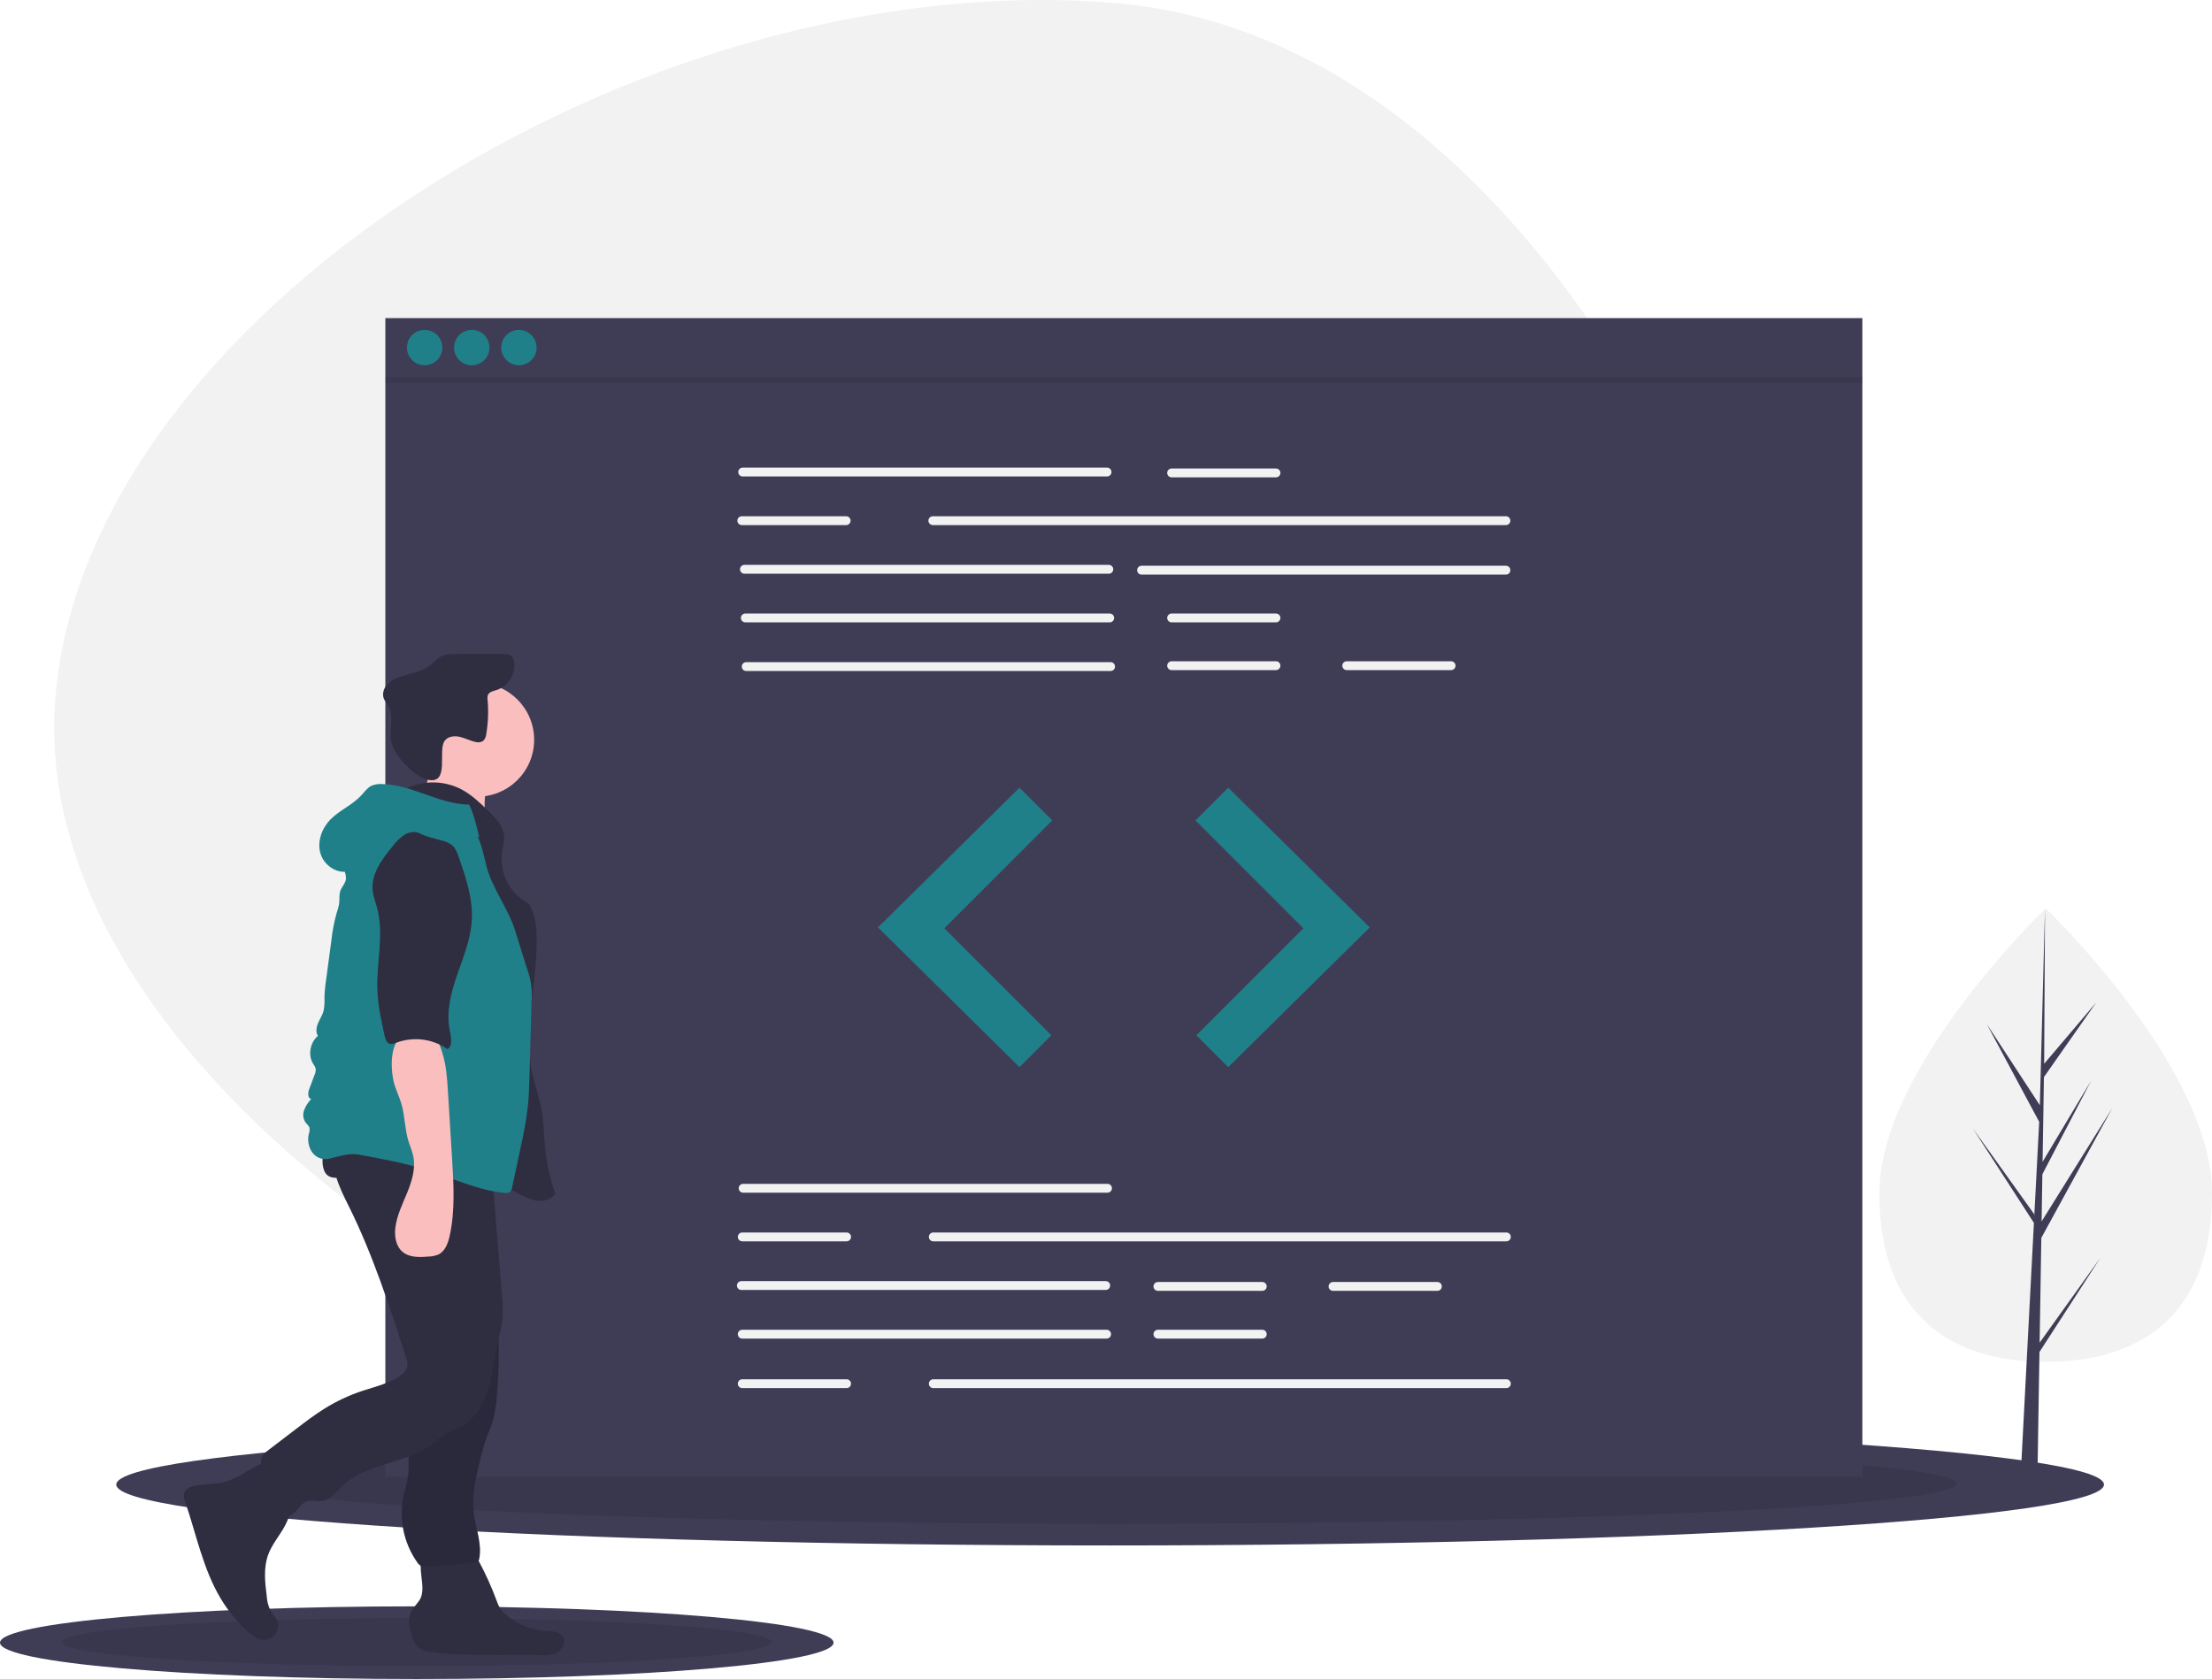
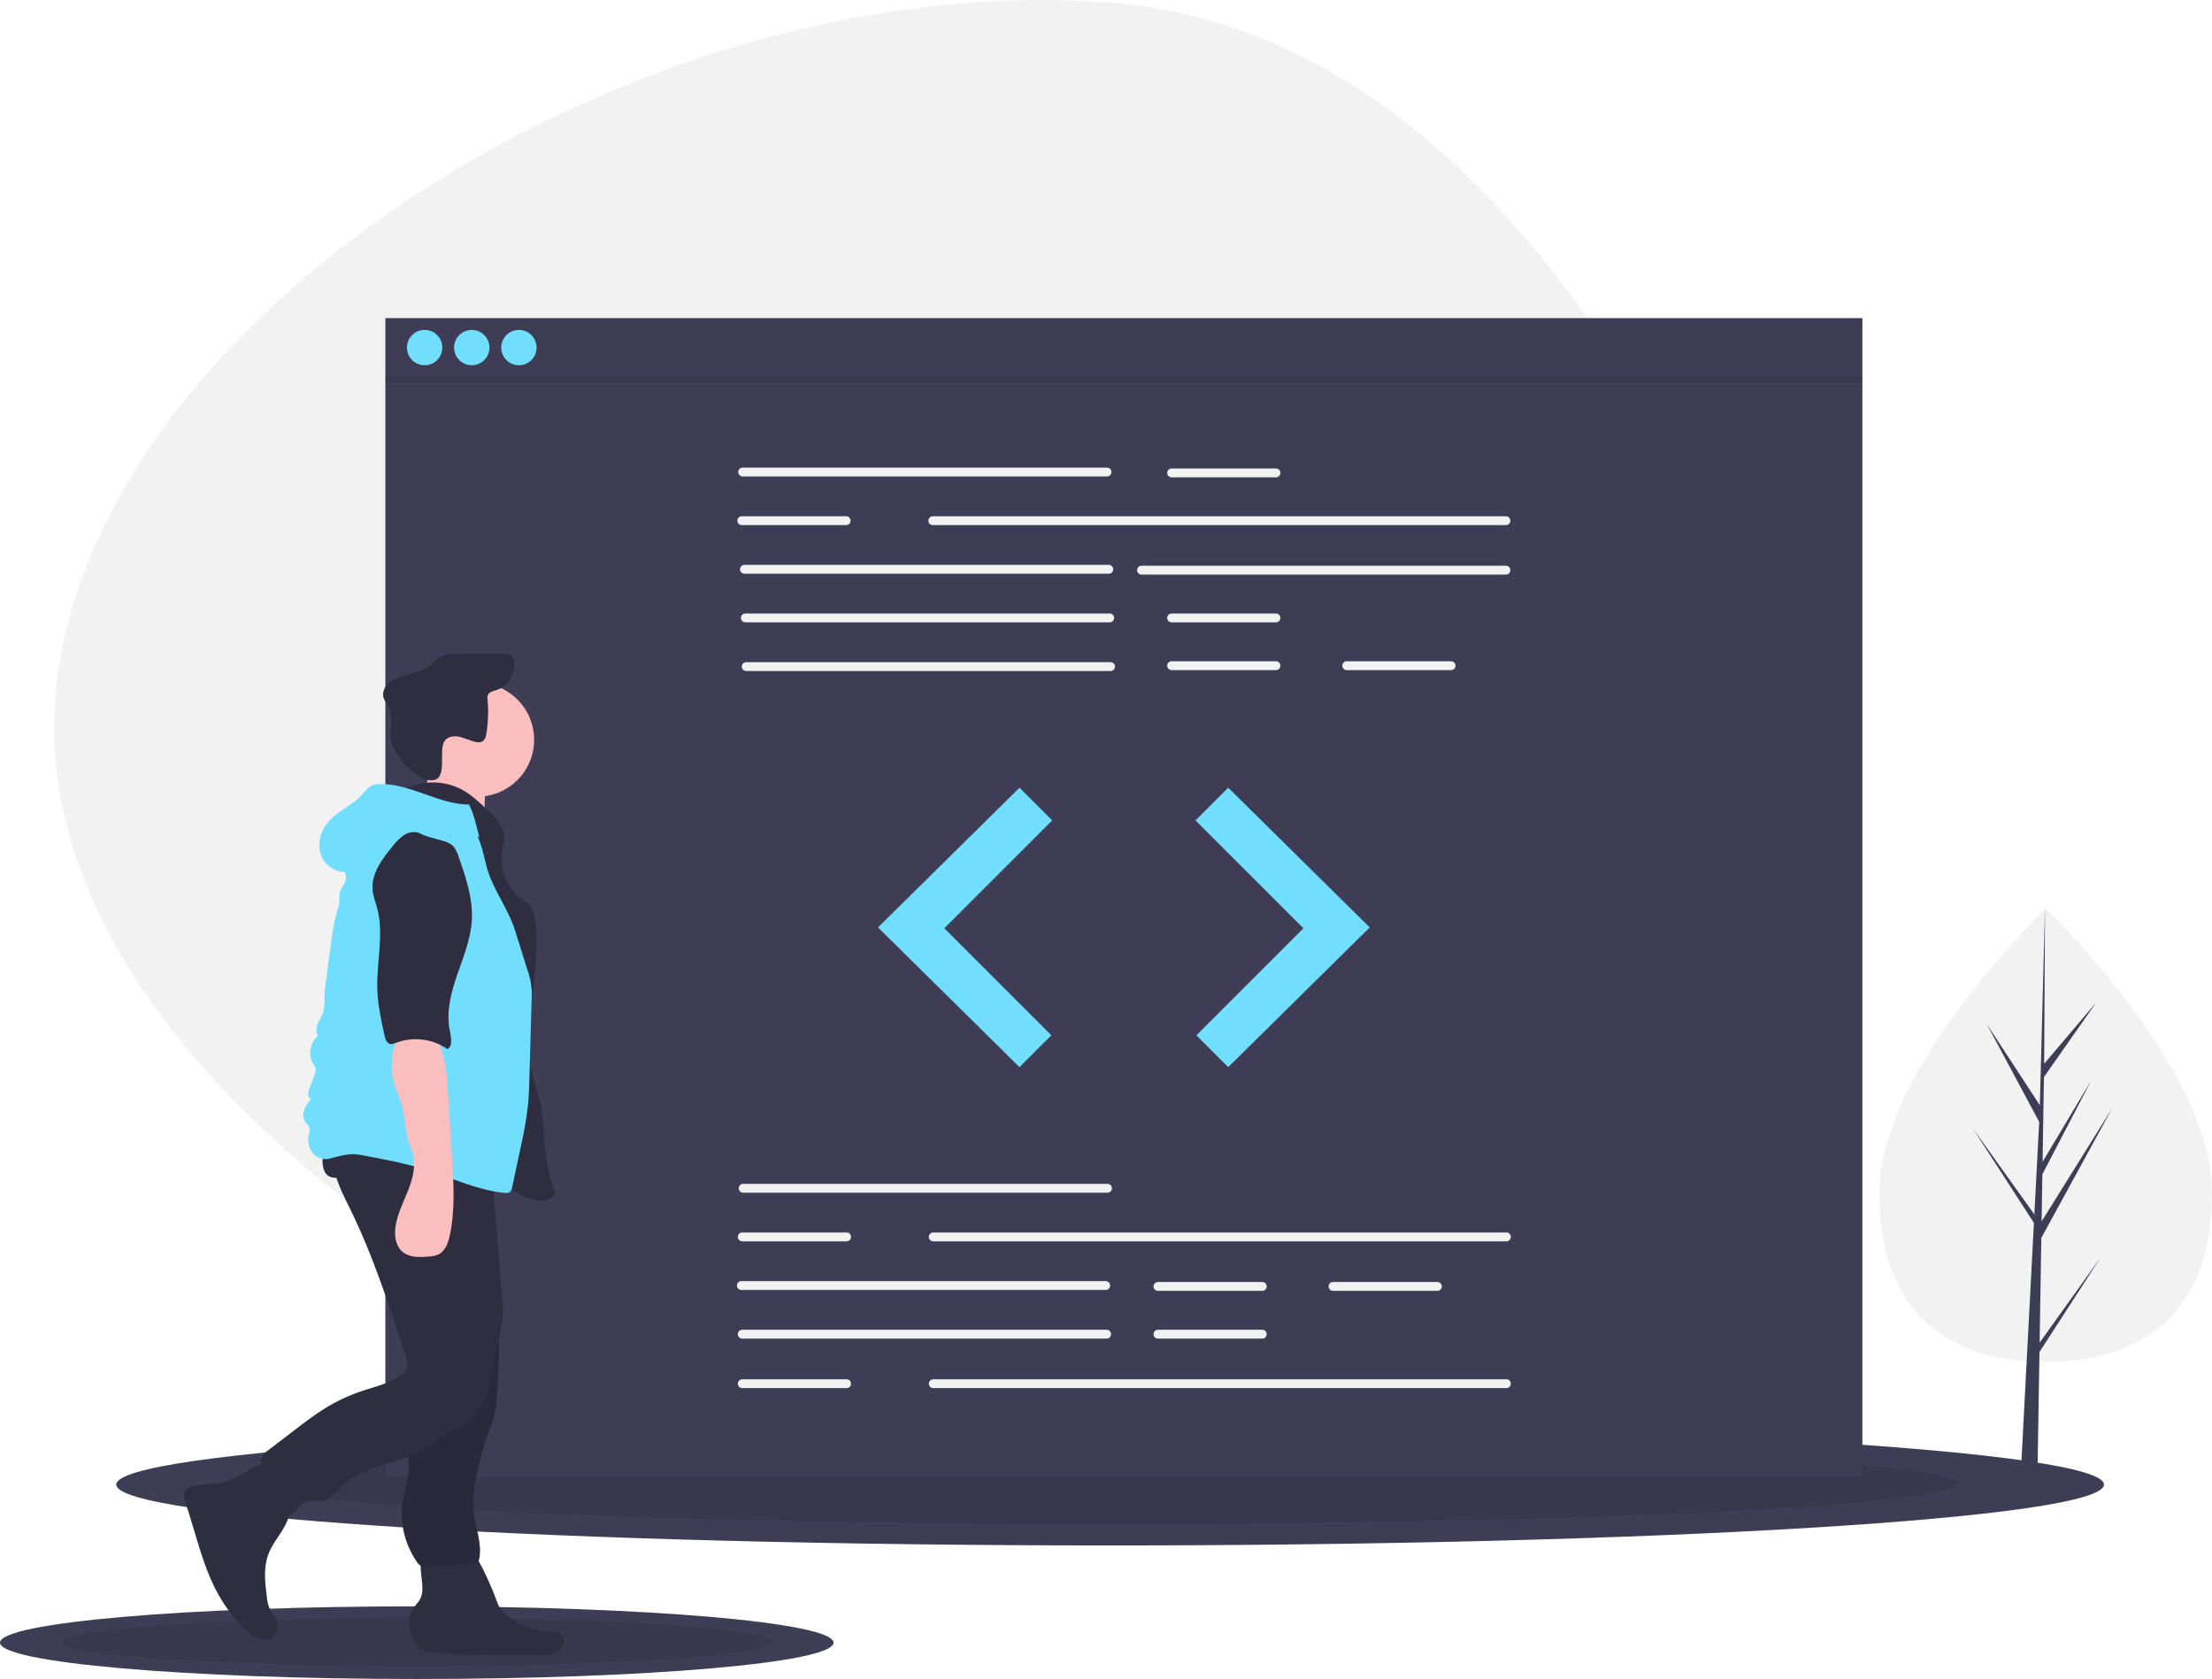
<svg xmlns="http://www.w3.org/2000/svg" id="a594ac37-6d44-4297-8862-1cbd9c01c0b7" data-name="Layer 1" width="1126.194" height="855" viewBox="0 0 1126.194 855">
  <path d="M581.768,778.438C339.369,759.991,50.297,572.172,65.014,378.781S359.7,5.358,602.099,23.805,984.031,403.667,969.314,597.058,824.166,796.885,581.768,778.438Z" transform="translate(-36.90323 -22.5)" fill="#f2f2f2" />
  <ellipse cx="565.194" cy="756" rx="506" ry="31" fill="#3f3d56" />
  <ellipse cx="565.194" cy="755.5" rx="431" ry="20.5" opacity="0.1" />
  <ellipse cx="212.194" cy="836.5" rx="212.194" ry="18.5" fill="#3f3d56" />
  <ellipse cx="212.194" cy="836.202" rx="180.742" ry="12.234" opacity="0.1" />
  <rect x="196.194" y="162" width="752" height="590" fill="#3f3d56" />
  <path d="M600.541,265.129H415.024a2.251,2.251,0,1,1,0-4.503H600.541a2.251,2.251,0,0,1,0,4.503Z" transform="translate(-36.90323 -22.5)" fill="#f2f2f2" />
  <path d="M803.62,289.895H511.835a2.251,2.251,0,0,1,0-4.503H803.62a2.251,2.251,0,1,1,0,4.503Z" transform="translate(-36.90323 -22.5)" fill="#f2f2f2" />
  <path d="M601.442,314.661H415.924a2.251,2.251,0,1,1,0-4.503H601.442a2.251,2.251,0,1,1,0,4.503Z" transform="translate(-36.90323 -22.5)" fill="#f2f2f2" />
  <path d="M803.62,315.111H618.102a2.251,2.251,0,0,1,0-4.503H803.62a2.251,2.251,0,1,1,0,4.503Z" transform="translate(-36.90323 -22.5)" fill="#f2f2f2" />
  <path d="M601.892,339.426H416.374a2.251,2.251,0,0,1,0-4.503H601.892a2.251,2.251,0,1,1,0,4.503Z" transform="translate(-36.90323 -22.5)" fill="#f2f2f2" />
  <path d="M602.342,364.192H416.825a2.251,2.251,0,0,1,0-4.503H602.342a2.251,2.251,0,1,1,0,4.503Z" transform="translate(-36.90323 -22.5)" fill="#f2f2f2" />
  <path d="M686.546,265.579H633.412a2.251,2.251,0,0,1,0-4.503h53.134a2.251,2.251,0,1,1,0,4.503Z" transform="translate(-36.90323 -22.5)" fill="#f2f2f2" />
  <path d="M686.546,339.426H633.412a2.251,2.251,0,0,1,0-4.503h53.134a2.251,2.251,0,1,1,0,4.503Z" transform="translate(-36.90323 -22.5)" fill="#f2f2f2" />
  <path d="M686.546,363.742H633.412a2.251,2.251,0,1,1,0-4.503h53.134a2.251,2.251,0,1,1,0,4.503Z" transform="translate(-36.90323 -22.5)" fill="#f2f2f2" />
  <path d="M775.702,363.742H722.569a2.251,2.251,0,0,1,0-4.503h53.134a2.251,2.251,0,1,1,0,4.503Z" transform="translate(-36.90323 -22.5)" fill="#f2f2f2" />
  <path d="M467.707,289.895H414.573a2.251,2.251,0,0,1,0-4.503h53.134a2.251,2.251,0,0,1,0,4.503Z" transform="translate(-36.90323 -22.5)" fill="#f2f2f2" />
  <path d="M600.766,629.861H415.249a2.251,2.251,0,0,1,0-4.503H600.766a2.251,2.251,0,0,1,0,4.503Z" transform="translate(-36.90323 -22.5)" fill="#f2f2f2" />
  <path d="M599.866,679.392H414.348a2.251,2.251,0,1,1,0-4.503H599.866a2.251,2.251,0,0,1,0,4.503Z" transform="translate(-36.90323 -22.5)" fill="#f2f2f2" />
  <path d="M600.316,704.158H414.798a2.251,2.251,0,1,1,0-4.503H600.316a2.251,2.251,0,1,1,0,4.503Z" transform="translate(-36.90323 -22.5)" fill="#f2f2f2" />
  <path d="M679.566,679.842H626.433a2.251,2.251,0,0,1,0-4.503h53.134a2.251,2.251,0,0,1,0,4.503Z" transform="translate(-36.90323 -22.5)" fill="#f2f2f2" />
  <path d="M679.566,704.158H626.433a2.251,2.251,0,0,1,0-4.503h53.134a2.251,2.251,0,1,1,0,4.503Z" transform="translate(-36.90323 -22.5)" fill="#f2f2f2" />
  <path d="M768.723,679.842H715.589a2.251,2.251,0,1,1,0-4.503h53.134a2.251,2.251,0,0,1,0,4.503Z" transform="translate(-36.90323 -22.5)" fill="#f2f2f2" />
  <path d="M803.845,654.626H512.06a2.251,2.251,0,0,1,0-4.503H803.845a2.251,2.251,0,0,1,0,4.503Z" transform="translate(-36.90323 -22.5)" fill="#f2f2f2" />
  <path d="M467.932,654.626H414.798a2.251,2.251,0,0,1,0-4.503H467.932a2.251,2.251,0,0,1,0,4.503Z" transform="translate(-36.90323 -22.5)" fill="#f2f2f2" />
  <path d="M803.845,729.374H512.06a2.251,2.251,0,1,1,0-4.503H803.845a2.251,2.251,0,0,1,0,4.503Z" transform="translate(-36.90323 -22.5)" fill="#f2f2f2" />
  <path d="M467.932,729.374H414.798a2.251,2.251,0,1,1,0-4.503H467.932a2.251,2.251,0,1,1,0,4.503Z" transform="translate(-36.90323 -22.5)" fill="#f2f2f2" />
-   <polygon points="519.06 401.13 447.014 472.275 519.06 543.42 535.27 527.21 480.786 472.725 535.72 417.79 519.06 401.13" fill="#208089" />
-   <polygon points="625.327 401.13 697.373 472.275 625.327 543.42 609.117 527.21 663.602 472.725 608.667 417.79 625.327 401.13" fill="#208089" />
-   <circle cx="216.194" cy="177" r="9" fill="#208089" />
-   <circle cx="240.194" cy="177" r="9" fill="#208089" />
-   <circle cx="264.194" cy="177" r="9" fill="#208089" />
+   <polygon points="519.06 401.13 447.014 472.275 519.06 543.42 535.27 527.21 480.786 472.725 535.72 417.79 519.06 401.13" fill="#70defc" />
+   <polygon points="625.327 401.13 697.373 472.275 625.327 543.42 609.117 527.21 663.602 472.725 608.667 417.79 625.327 401.13" fill="#70defc" />
+   <circle cx="216.194" cy="177" r="9" fill="#70defc" />
+   <circle cx="240.194" cy="177" r="9" fill="#70defc" />
+   <circle cx="264.194" cy="177" r="9" fill="#70defc" />
  <rect x="196.194" y="192" width="752" height="3" opacity="0.1" />
  <path d="M1163.097,629.954c0,63.771-37.911,86.038-84.676,86.038s-84.676-22.266-84.676-86.038,84.676-144.898,84.676-144.898S1163.097,566.182,1163.097,629.954Z" transform="translate(-36.90323 -22.5)" fill="#f2f2f2" />
  <polygon points="1038.433 683.736 1039.3 630.365 1075.391 564.338 1039.436 621.993 1039.826 597.995 1064.699 550.226 1039.929 591.645 1039.929 591.645 1040.63 548.484 1067.265 510.453 1040.74 541.697 1041.178 462.556 1038.425 567.325 1038.651 563.003 1011.571 521.552 1038.217 571.3 1035.694 619.503 1035.619 618.223 1004.4 574.602 1035.524 622.743 1035.209 628.771 1035.152 628.862 1035.178 629.357 1028.776 751.653 1037.329 751.653 1038.355 688.485 1069.404 640.461 1038.433 683.736" fill="#3f3d56" />
  <path d="M159.525,773.591a43.126,43.126,0,0,1-8.178,3.503c-5.079,1.387-10.507.878-15.637,2.063-2.1.485-4.386,1.499-5.054,3.549-.49,1.503.043,3.127.553,4.623,5.669,16.62,9.085,34.266,18.125,49.321a74.641,74.641,0,0,0,13.993,16.988c2.055,1.852,4.384,3.664,7.135,3.955a7.248,7.248,0,0,0,7.371-10.182c-.811-1.801-2.317-3.196-3.289-4.916a18.757,18.757,0,0,1-1.819-6.991c-.893-7.108-1.754-14.538.709-21.265,1.652-4.512,4.682-8.359,7.206-12.447s4.622-8.772,4.06-13.544c-.383-3.257-1.972-6.237-3.65-9.054-1.681-2.823-5.005-10.408-8.383-11.35C169.16,766.864,162.583,772.024,159.525,773.591Z" transform="translate(-36.90323 -22.5)" fill="#2f2e41" />
  <path d="M251.96,831a14.019,14.019,0,0,1-.663,4.745c-1.058,2.793-3.681,4.706-5.036,7.367-1.885,3.701-1.031,8.174.218,12.135.783,2.483,1.81,5.067,3.912,6.603a12.893,12.893,0,0,0,5.954,1.907c18.036,2.496,36.358,1.064,54.559,1.587,3.317.095,6.829.211,9.725-1.41s4.686-5.697,2.717-8.368c-1.769-2.399-5.265-2.376-8.242-2.518a33.912,33.912,0,0,1-20.913-8.615,15.112,15.112,0,0,1-2.933-3.377,20.753,20.753,0,0,1-1.534-3.518,156.799,156.799,0,0,0-9.084-20.119c-.979-1.815-2.087-3.705-3.906-4.676a10.323,10.323,0,0,0-4.239-.926c-4.536-.294-16.283-1.838-19.791,1.69C249.461,816.768,252.032,826.86,251.96,831Z" transform="translate(-36.90323 -22.5)" fill="#2f2e41" />
  <circle cx="242.971" cy="376.72" r="28.975" fill="#fbbebe" />
  <path d="M253.709,423.146c-1.723,4.614-4.647,8.947-8.9,11.43l40.075,8.175a42.453,42.453,0,0,1-.562-17.869,10.3,10.3,0,0,0,.24-4.409c-.754-2.907-4.026-4.307-6.955-4.974-7.314-1.667-13.782-2.561-20.579-5.792C254.95,413.263,255.241,419.045,253.709,423.146Z" transform="translate(-36.90323 -22.5)" fill="#fbbebe" />
  <path d="M244.474,423.727a31.338,31.338,0,0,1,27.313.714c5.138,2.707,9.392,6.794,13.572,10.826,3.853,3.717,7.962,7.972,8.236,13.319.132,2.59-.676,5.123-1.084,7.684a25.766,25.766,0,0,0,13.78,26.469c3.184,5.303,3.841,11.729,3.889,17.914.185,23.436-7.209,47.161-1.93,69.995,1.239,5.361,3.162,10.554,4.232,15.951,1.387,6.991,1.318,14.18,2.044,21.27a95.266,95.266,0,0,0,5.113,22.495c-1.744,2.774-5.374,3.837-8.642,3.613s-6.325-1.643-9.242-3.136c-14.123-7.227-27.059-16.757-41.687-22.9-9.678-4.064-19.987-6.595-29.376-11.288s-18.12-12.142-20.99-22.238c-1.241-4.365-1.318-8.965-1.385-13.503-.285-19.114-.55-38.436,3.61-57.094,3.669-16.454,10.741-32.194,12.284-48.981.502-5.464.513-11.314,3.566-15.873C232.091,432.52,241.409,430.851,244.474,423.727Z" transform="translate(-36.90323 -22.5)" fill="#2f2e41" />
  <path d="M263.395,399.629c1.707-2.227,5-2.531,7.728-1.872s5.243,2.064,7.997,2.599a4.675,4.675,0,0,0,3.743-.526,5.444,5.444,0,0,0,1.615-3.57,68.163,68.163,0,0,0,.671-17.38,5.147,5.147,0,0,1,.159-2.437c.682-1.643,2.763-2.035,4.462-2.562a13.316,13.316,0,0,0,9.013-13.633,5.421,5.421,0,0,0-1.657-3.741c-1.175-.958-2.82-1.016-4.336-1.029q-11.683-.094-23.367.006c-2.883.025-5.91.096-8.409,1.533-1.848,1.063-3.222,2.773-4.88,4.112-4.326,3.491-10.178,4.201-15.441,5.991a15.308,15.308,0,0,0-6.768,4.036c-1.75,2-2.592,4.973-1.493,7.393a26.252,26.252,0,0,0,1.887,2.904c3.105,4.964,1.038,11.403,1.501,17.24.579,7.288,11.365,19.112,18.679,20.836C266.308,422.311,259.486,404.414,263.395,399.629Z" transform="translate(-36.90323 -22.5)" fill="#2f2e41" />
  <path d="M247.037,719.183c.745,5.322,1.701,10.662,1.445,16.029-.357,7.494-3.059,14.714-3.559,22.199-.373,5.591.49,11.242-.287,16.791-.497,3.553-1.656,6.978-2.373,10.494a43.395,43.395,0,0,0,6.973,33.265,5.448,5.448,0,0,0,2.023,1.961,5.714,5.714,0,0,0,2.508.332,179.947,179.947,0,0,0,25.17-2.287,2.414,2.414,0,0,0,1.616-.713,2.266,2.266,0,0,0,.351-.954c1.544-7.936-1.977-15.893-2.872-23.928-.956-8.58,1.103-17.177,3.146-25.565a113.548,113.548,0,0,1,3.467-12.228c.988-2.697,2.181-5.321,3.037-8.063a61.46,61.46,0,0,0,2.202-13.203q.892-10.575.945-21.199a88.958,88.958,0,0,0-1.665-20.01c-1.878-8.338-5.724-16.081-9.536-23.73a15.029,15.029,0,0,0-5.618,2.67,125.38,125.38,0,0,1-15.35,8.481c-3.567,1.657-10.522,2.833-12.786,6.286-2.232,3.405-.792,10.351-.621,14.106Q245.694,709.584,247.037,719.183Z" transform="translate(-36.90323 -22.5)" fill="#2f2e41" />
  <path d="M247.037,719.183c.745,5.322,1.701,10.662,1.445,16.029-.357,7.494-3.059,14.714-3.559,22.199-.373,5.591.49,11.242-.287,16.791-.497,3.553-1.656,6.978-2.373,10.494a43.395,43.395,0,0,0,6.973,33.265,5.448,5.448,0,0,0,2.023,1.961,5.714,5.714,0,0,0,2.508.332,179.947,179.947,0,0,0,25.17-2.287,2.414,2.414,0,0,0,1.616-.713,2.266,2.266,0,0,0,.351-.954c1.544-7.936-1.977-15.893-2.872-23.928-.956-8.58,1.103-17.177,3.146-25.565a113.548,113.548,0,0,1,3.467-12.228c.988-2.697,2.181-5.321,3.037-8.063a61.46,61.46,0,0,0,2.202-13.203q.892-10.575.945-21.199a88.958,88.958,0,0,0-1.665-20.01c-1.878-8.338-5.724-16.081-9.536-23.73a15.029,15.029,0,0,0-5.618,2.67,125.38,125.38,0,0,1-15.35,8.481c-3.567,1.657-10.522,2.833-12.786,6.286-2.232,3.405-.792,10.351-.621,14.106Q245.694,709.584,247.037,719.183Z" transform="translate(-36.90323 -22.5)" opacity="0.1" />
  <path d="M207.864,605.518c-3.848,10.359,1.808,21.554,6.722,31.452,12.106,24.386,20.513,50.407,28.874,76.317.626,1.941,1.252,4.058.554,5.974a7.825,7.825,0,0,1-2.822,3.347c-5.765,4.379-13.107,5.939-19.975,8.23a90.184,90.184,0,0,0-18.943,8.88c-4.977,3.084-9.639,6.644-14.292,10.197l-14.812,11.312a9.903,9.903,0,0,0-2.476,2.397c-1.429,2.241-.843,5.167-.132,7.728a131.432,131.432,0,0,0,7.252,19.792,6.911,6.911,0,0,0,2.63,3.447c2.312,1.242,5.14-.405,6.905-2.347s3.292-4.359,5.781-5.193c2.486-.833,5.222.176,7.818-.189,4.199-.589,6.986-4.457,10.013-7.426,12.365-12.131,33.01-11.251,46.612-21.977a59.228,59.228,0,0,1,6.231-4.868c2.3-1.359,4.907-2.105,7.293-3.307,7.257-3.654,11.819-11.209,14.262-18.957s3.141-15.928,4.897-23.861c.908-4.101,2.103-8.158,2.507-12.338a66.094,66.094,0,0,0-.253-11.666L287.604,621.748c-.4-4.943-.8-9.892-1.576-14.791-14.577.521-29.143,1.108-43.728,1.28C230.695,608.374,218.876,609.186,207.864,605.518Z" transform="translate(-36.90323 -22.5)" fill="#2f2e41" />
  <path d="M202.506,619.721c1.977,3.18,6.79,3.114,10.104,1.371s5.889-4.673,9.211-6.401c4.464-2.323,9.746-2.235,14.776-2.093,7.964.225,16.025.464,23.687,2.647,7.925,2.257,15.64,6.603,23.834,5.736,1.426-.151,2.985-.56,3.761-1.766a5.544,5.544,0,0,0,.62-2.836l.268-7.159a6.464,6.464,0,0,0-.57-3.625,6.082,6.082,0,0,0-2.716-2.079c-11.663-5.646-24.965-6.697-37.915-7.141q-9.875-.338-19.757-.278c-5.591.034-12.303-.775-17.739.719C202.774,598.82,198.805,613.769,202.506,619.721Z" transform="translate(-36.90323 -22.5)" fill="#2f2e41" />
-   <path d="M275.742,432.226c-15.282-.135-29.131-10.223-44.412-10.468a11.514,11.514,0,0,0-5.393.93c-2.129,1.073-3.529,3.147-5.147,4.898-4.518,4.893-11.061,7.505-15.703,12.281-4.352,4.478-6.773,11.15-5.055,17.153s8.204,10.608,14.279,9.165A36.801,36.801,0,0,1,228.65,446.706a72.887,72.887,0,0,1,11.205-5.882c6.868-3.112,14.548-6.283,21.718-3.95a30.638,30.638,0,0,1,7.409,4.04l11.954,8.03C279.543,443.45,278.29,437.288,275.742,432.226Z" transform="translate(-36.90323 -22.5)" fill="#208089" />
-   <path d="M212.552,460.874c-2.029,2.532.894,6.2.447,9.413-.297,2.135-2.054,3.765-2.786,5.793-.758,2.1-.356,4.427-.643,6.641a28.489,28.489,0,0,1-1.275,4.73,84.975,84.975,0,0,0-2.686,14.026l-2.675,19.976a75.681,75.681,0,0,0-.846,9.078,27.107,27.107,0,0,1-.452,6.787c-.592,2.183-1.904,4.093-2.786,6.175s-1.291,4.602-.099,6.524c-3.991,3.325-5.178,9.854-2.387,14.235a7.899,7.899,0,0,1,1.23,2.265,5.82,5.82,0,0,1-.542,3.34l-2.705,7.207c-.692,1.845-.911,4.653,1.014,5.074a17.006,17.006,0,0,0-3.651,5.767,6.866,6.866,0,0,0,.972,6.506,8.289,8.289,0,0,1,1.694,2.056,5.473,5.473,0,0,1-.196,3.243,11.906,11.906,0,0,0,1.473,9.333,8.371,8.371,0,0,0,8.418,3.609c5.41-1.22,10.272-3.147,15.728-2.146,11.746,2.155,23.53,4.32,34.906,7.952,12.984,4.145,25.556,10.224,39.126,11.5a3.798,3.798,0,0,0,2.617-.407,3.931,3.931,0,0,0,1.21-2.488q2.097-9.832,4.194-19.665a202.363,202.363,0,0,0,3.855-22.028c.477-4.781.614-9.589.749-14.392l1.081-38.231a38.197,38.197,0,0,0-2.2-16.62l-6.217-19.848c-3.548-11.327-11.688-21.371-14.586-32.882-1.834-7.285-3.189-15.103-8.108-20.781-7.012-8.095-19.145-9.354-29.764-7.962-4.797.629-9.636,1.714-13.785,4.202-4.798,2.877-8.333,7.409-11.753,11.836C218.305,454.343,215.436,457.276,212.552,460.874Z" transform="translate(-36.90323 -22.5)" fill="#208089" />
+   <path d="M275.742,432.226c-15.282-.135-29.131-10.223-44.412-10.468a11.514,11.514,0,0,0-5.393.93c-2.129,1.073-3.529,3.147-5.147,4.898-4.518,4.893-11.061,7.505-15.703,12.281-4.352,4.478-6.773,11.15-5.055,17.153s8.204,10.608,14.279,9.165A36.801,36.801,0,0,1,228.65,446.706a72.887,72.887,0,0,1,11.205-5.882c6.868-3.112,14.548-6.283,21.718-3.95a30.638,30.638,0,0,1,7.409,4.04l11.954,8.03C279.543,443.45,278.29,437.288,275.742,432.226Z" transform="translate(-36.90323 -22.5)" fill="#70defc" />
+   <path d="M212.552,460.874c-2.029,2.532.894,6.2.447,9.413-.297,2.135-2.054,3.765-2.786,5.793-.758,2.1-.356,4.427-.643,6.641a28.489,28.489,0,0,1-1.275,4.73,84.975,84.975,0,0,0-2.686,14.026l-2.675,19.976a75.681,75.681,0,0,0-.846,9.078,27.107,27.107,0,0,1-.452,6.787c-.592,2.183-1.904,4.093-2.786,6.175s-1.291,4.602-.099,6.524c-3.991,3.325-5.178,9.854-2.387,14.235a7.899,7.899,0,0,1,1.23,2.265,5.82,5.82,0,0,1-.542,3.34l-2.705,7.207c-.692,1.845-.911,4.653,1.014,5.074a17.006,17.006,0,0,0-3.651,5.767,6.866,6.866,0,0,0,.972,6.506,8.289,8.289,0,0,1,1.694,2.056,5.473,5.473,0,0,1-.196,3.243,11.906,11.906,0,0,0,1.473,9.333,8.371,8.371,0,0,0,8.418,3.609c5.41-1.22,10.272-3.147,15.728-2.146,11.746,2.155,23.53,4.32,34.906,7.952,12.984,4.145,25.556,10.224,39.126,11.5a3.798,3.798,0,0,0,2.617-.407,3.931,3.931,0,0,0,1.21-2.488q2.097-9.832,4.194-19.665a202.363,202.363,0,0,0,3.855-22.028c.477-4.781.614-9.589.749-14.392l1.081-38.231a38.197,38.197,0,0,0-2.2-16.62l-6.217-19.848c-3.548-11.327-11.688-21.371-14.586-32.882-1.834-7.285-3.189-15.103-8.108-20.781-7.012-8.095-19.145-9.354-29.764-7.962-4.797.629-9.636,1.714-13.785,4.202-4.798,2.877-8.333,7.409-11.753,11.836C218.305,454.343,215.436,457.276,212.552,460.874Z" transform="translate(-36.90323 -22.5)" fill="#70defc" />
  <path d="M237.347,573.323c.875,3.773,2.712,7.251,3.837,10.957,1.884,6.209,1.724,12.896,3.605,19.106.789,2.606,1.933,5.109,2.5,7.773,1.321,6.211-.608,12.636-3.003,18.516s-5.313,11.678-6.091,17.98c-.548,4.438.239,9.45,3.66,12.331,3.552,2.99,8.713,2.788,13.339,2.39a14.016,14.016,0,0,0,4.841-1.008c3.538-1.674,5.028-5.86,5.855-9.685,2.771-12.819,1.98-26.106,1.174-39.197l-2.106-34.234c-.405-6.591-.84-13.318-2.871-19.646-.739-2.302-2.026-6.954-4.129-8.424-2.083-1.456-8.03-1.521-10.609-1.642C235.251,547.97,235.387,564.856,237.347,573.323Z" transform="translate(-36.90323 -22.5)" fill="#fbbebe" />
  <path d="M250.751,446.923c-2.471-1.294-5.584-.736-7.972.704a24.568,24.568,0,0,0-5.972,5.798c-5.339,6.517-10.991,13.995-10.199,22.382.297,3.145,1.501,6.121,2.317,9.172,3.579,13.38-.379,27.53.075,41.373.262,7.999,2.003,15.866,3.736,23.679.354,1.595.92,3.44,2.463,3.977,1.159.403,2.41-.115,3.557-.551A28.371,28.371,0,0,1,264.721,556.731c2.865-1.529,1.791-6.363,1.149-9.546-1.908-9.458.682-19.214,3.828-28.335s6.911-18.23,7.432-27.865c.591-10.916-3.029-21.571-6.6-31.903-.779-2.255-1.631-4.62-3.439-6.178a13.665,13.665,0,0,0-5.203-2.377C258.096,449.406,254.255,448.758,250.751,446.923Z" transform="translate(-36.90323 -22.5)" fill="#2f2e41" />
</svg>
